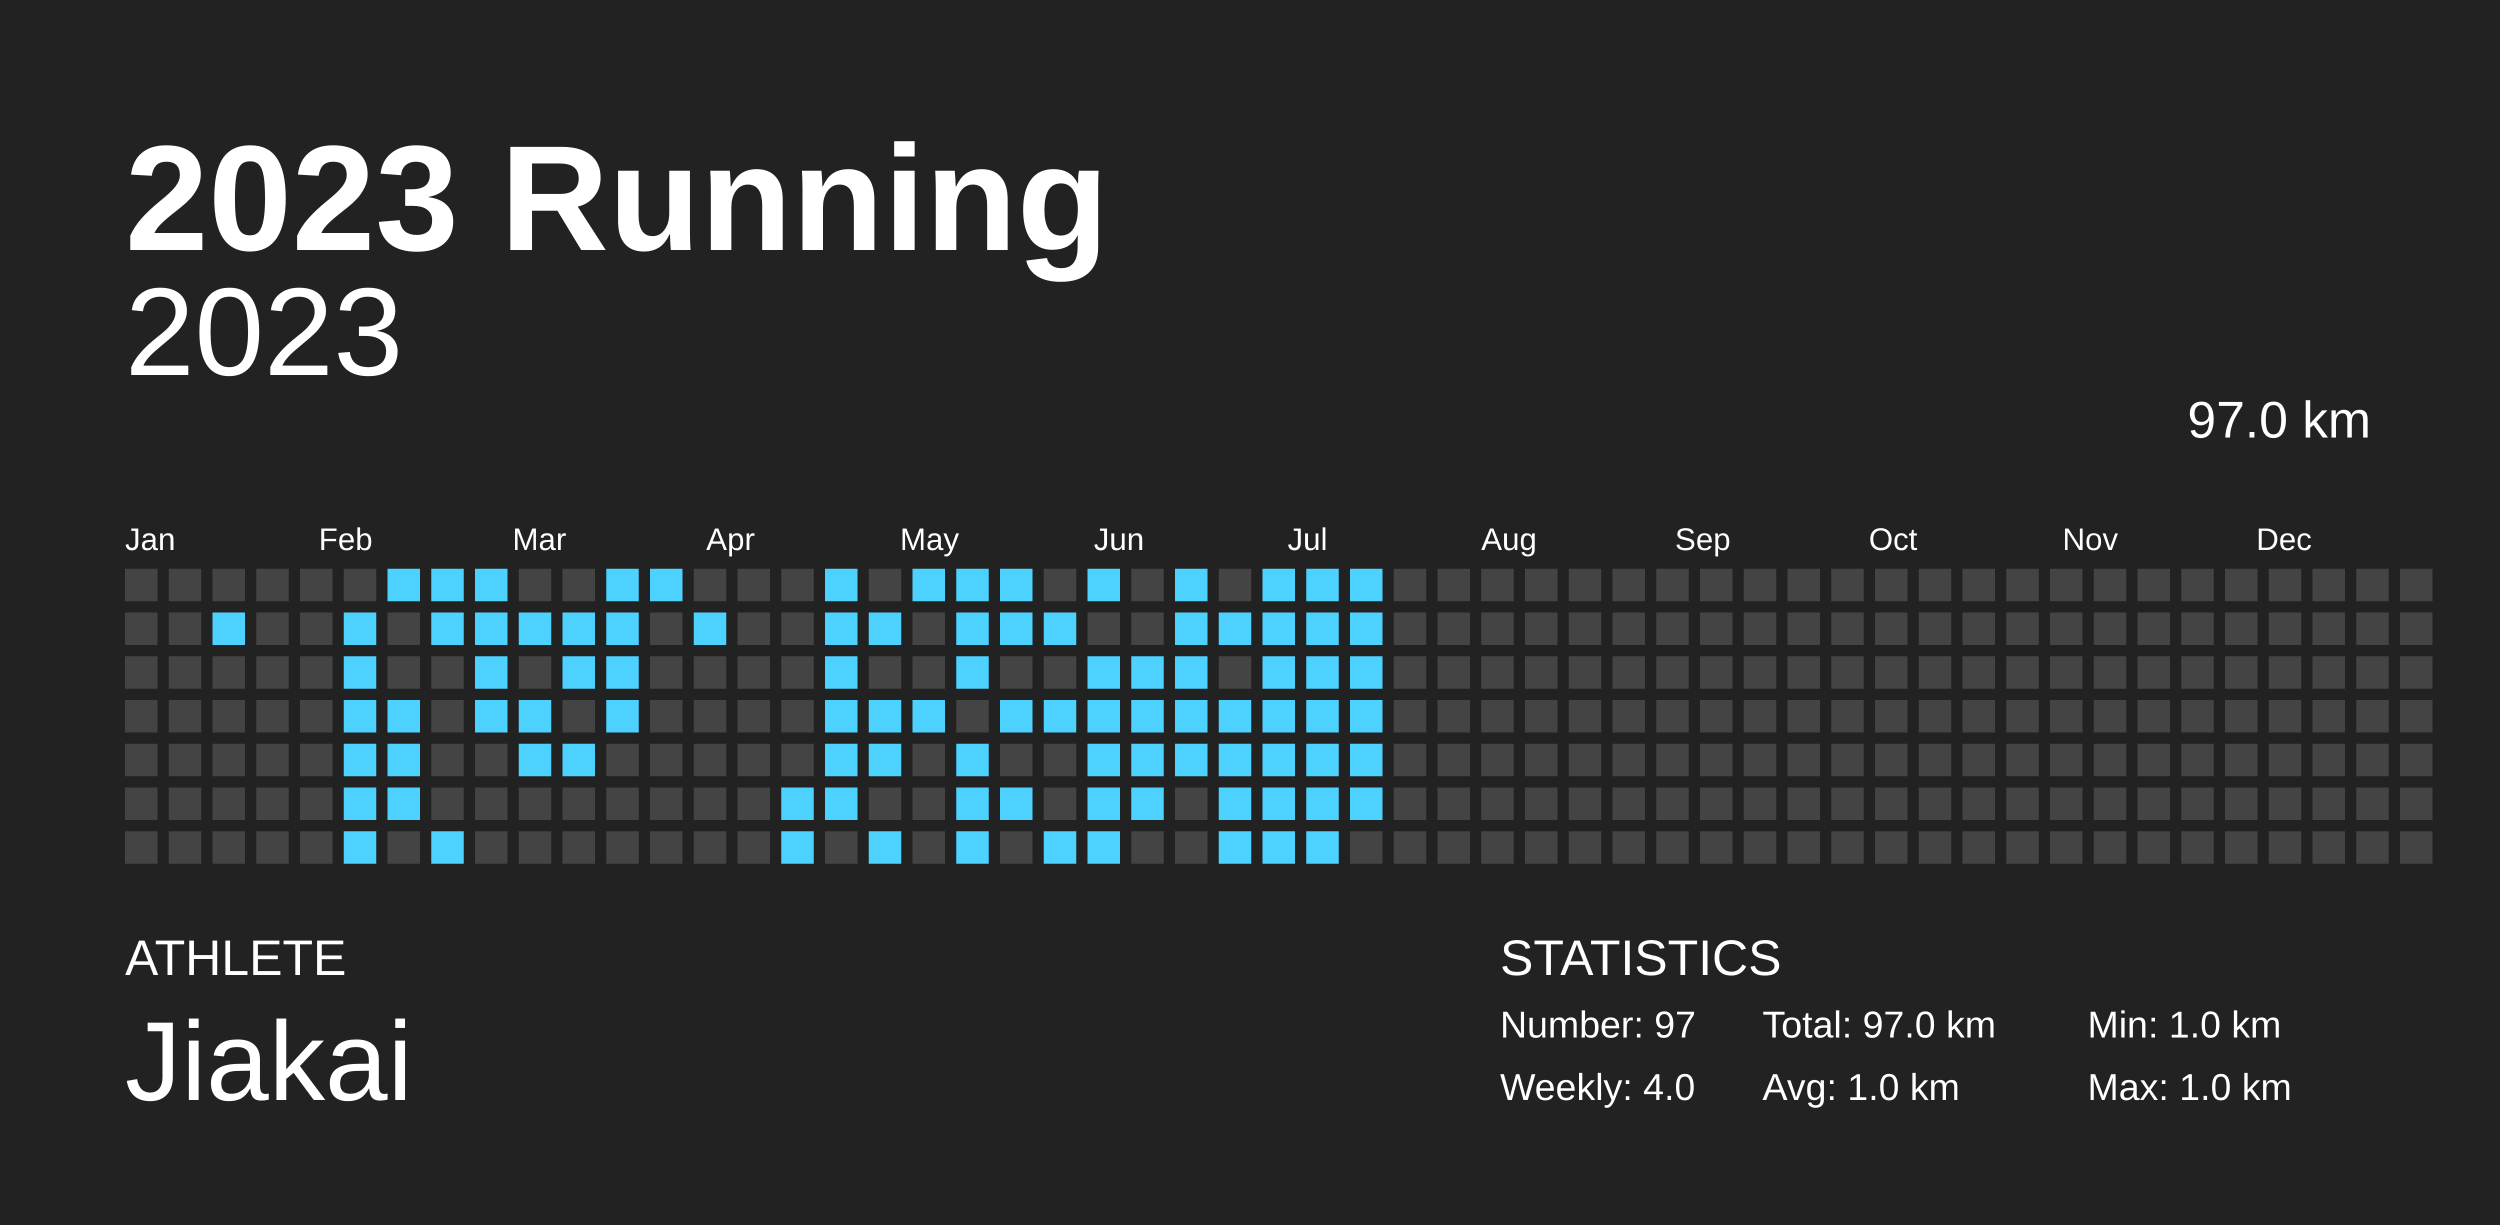
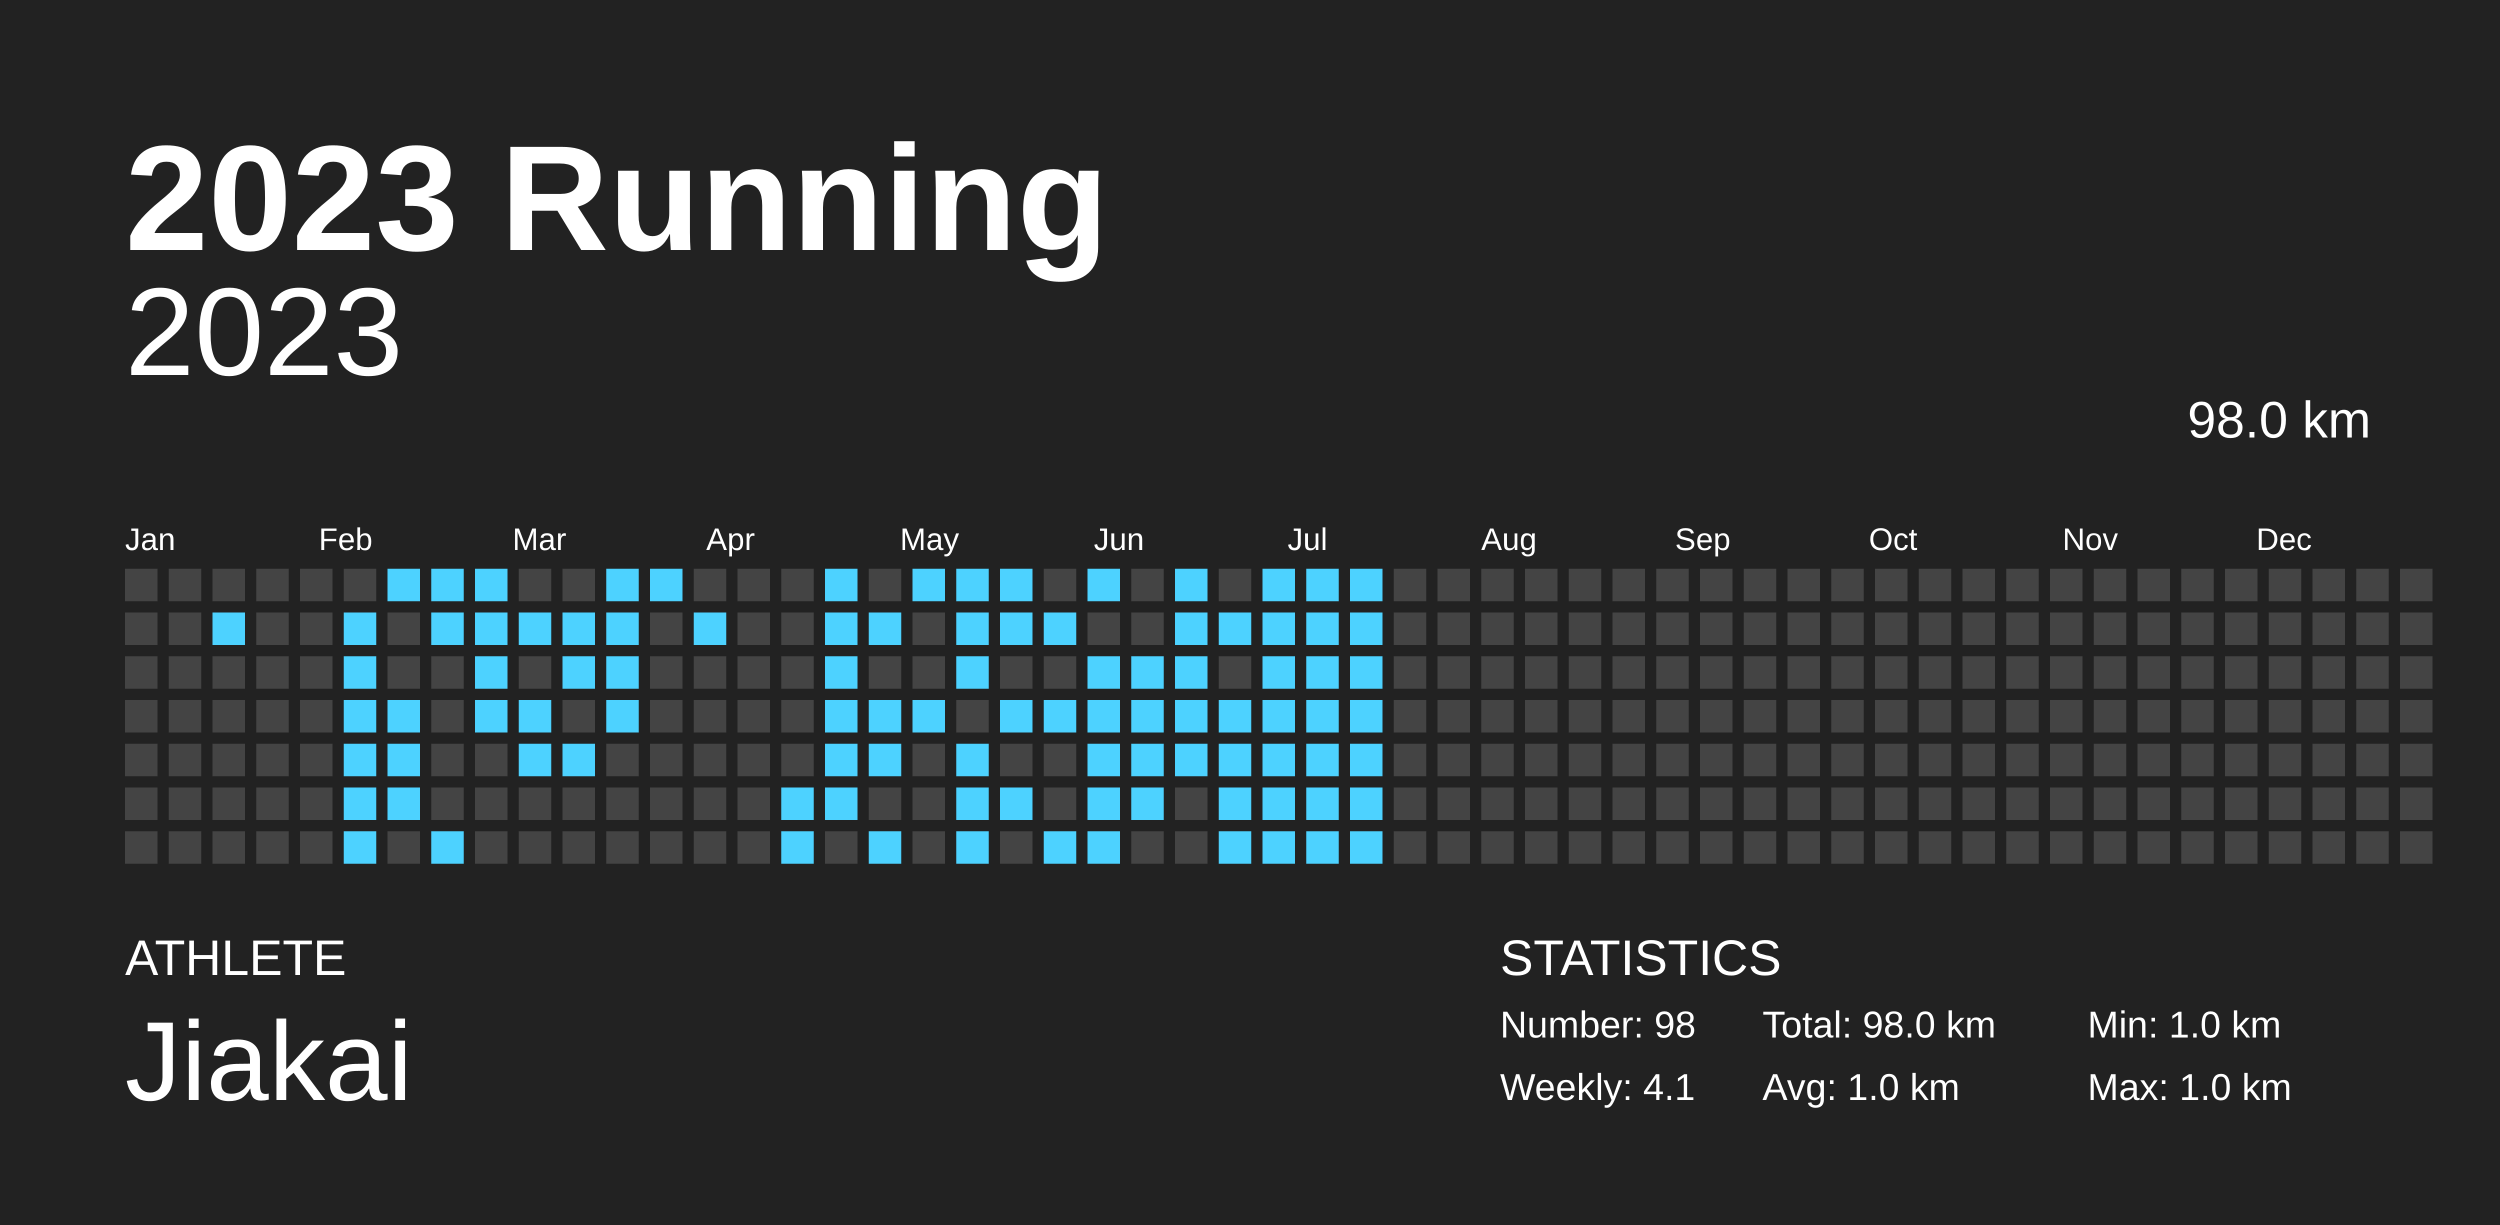
<svg xmlns="http://www.w3.org/2000/svg" baseProfile="full" height="98mm" version="1.1" viewBox="0,0,200,98" width="200mm">
  <defs />
  <rect fill="#222222" height="98" width="200" x="0" y="0" />
  <text fill="#FFFFFF" style="font-size:12px; font-family:Arial; font-weight:bold;" x="10" y="20">2023 Running</text>
  <text fill="#FFFFFF" style="font-size:4px; font-family:Arial" x="10" y="78">ATHLETE</text>
  <text fill="#FFFFFF" style="font-size:9px; font-family:Arial" x="10" y="88">Jiakai</text>
  <text fill="#FFFFFF" style="font-size:4px; font-family:Arial" x="120" y="78">STATISTICS</text>
-   <text fill="#FFFFFF" style="font-size:3px; font-family:Arial" x="120" y="83">Number: 97</text>
-   <text fill="#FFFFFF" style="font-size:3px; font-family:Arial" x="120" y="88">Weekly: 4.0</text>
-   <text fill="#FFFFFF" style="font-size:3px; font-family:Arial" x="141" y="83">Total: 97.0 km</text>
+   <text fill="#FFFFFF" style="font-size:3px; font-family:Arial" x="120" y="83">Number: 98</text>
+   <text fill="#FFFFFF" style="font-size:3px; font-family:Arial" x="120" y="88">Weekly: 4.1</text>
+   <text fill="#FFFFFF" style="font-size:3px; font-family:Arial" x="141" y="83">Total: 98.0 km</text>
  <text fill="#FFFFFF" style="font-size:3px; font-family:Arial" x="141" y="88">Avg: 1.0 km</text>
  <text fill="#FFFFFF" style="font-size:3px; font-family:Arial" x="167" y="83">Min: 1.0 km</text>
  <text fill="#FFFFFF" style="font-size:3px; font-family:Arial" x="167" y="88">Max: 1.0 km</text>
  <text alignment-baseline="hanging" fill="#FFFFFF" style="font-size:10.0px; font-family:Arial;" x="10" y="30">2023</text>
-   <text alignment-baseline="hanging" fill="#FFFFFF" style="font-size:4.125px; font-family:Arial;" x="175" y="35">97.0 km</text>
+   <text alignment-baseline="hanging" fill="#FFFFFF" style="font-size:4.125px; font-family:Arial;" x="175" y="35">98.0 km</text>
  <text fill="#FFFFFF" style="font-size:2.5px; font-family:Arial" x="10.0" y="44">Jan</text>
  <text fill="#FFFFFF" style="font-size:2.5px; font-family:Arial" x="25.5" y="44">Feb</text>
  <text fill="#FFFFFF" style="font-size:2.5px; font-family:Arial" x="41.0" y="44">Mar</text>
  <text fill="#FFFFFF" style="font-size:2.5px; font-family:Arial" x="56.5" y="44">Apr</text>
  <text fill="#FFFFFF" style="font-size:2.5px; font-family:Arial" x="72.0" y="44">May</text>
  <text fill="#FFFFFF" style="font-size:2.5px; font-family:Arial" x="87.5" y="44">Jun</text>
  <text fill="#FFFFFF" style="font-size:2.5px; font-family:Arial" x="103.0" y="44">Jul</text>
  <text fill="#FFFFFF" style="font-size:2.5px; font-family:Arial" x="118.5" y="44">Aug</text>
  <text fill="#FFFFFF" style="font-size:2.5px; font-family:Arial" x="134.0" y="44">Sep</text>
  <text fill="#FFFFFF" style="font-size:2.5px; font-family:Arial" x="149.5" y="44">Oct</text>
  <text fill="#FFFFFF" style="font-size:2.5px; font-family:Arial" x="165.0" y="44">Nov</text>
  <text fill="#FFFFFF" style="font-size:2.5px; font-family:Arial" x="180.5" y="44">Dec</text>
  <rect fill="#444444" height="2.6" width="2.6" x="10.0" y="45.5" />
  <rect fill="#444444" height="2.6" width="2.6" x="10.0" y="49.0" />
  <rect fill="#444444" height="2.6" width="2.6" x="10.0" y="52.5" />
  <rect fill="#444444" height="2.6" width="2.6" x="10.0" y="56.0" />
  <rect fill="#444444" height="2.6" width="2.6" x="10.0" y="59.5" />
  <rect fill="#444444" height="2.6" width="2.6" x="10.0" y="63.0" />
  <rect fill="#444444" height="2.6" width="2.6" x="10.0" y="66.5" />
  <rect fill="#444444" height="2.6" width="2.6" x="13.5" y="45.5" />
  <rect fill="#444444" height="2.6" width="2.6" x="13.5" y="49.0" />
  <rect fill="#444444" height="2.6" width="2.6" x="13.5" y="52.5" />
  <rect fill="#444444" height="2.6" width="2.6" x="13.5" y="56.0" />
  <rect fill="#444444" height="2.6" width="2.6" x="13.5" y="59.5" />
  <rect fill="#444444" height="2.6" width="2.6" x="13.5" y="63.0" />
  <rect fill="#444444" height="2.6" width="2.6" x="13.5" y="66.5" />
  <rect fill="#444444" height="2.6" width="2.6" x="17.0" y="45.5" />
  <rect fill="#4DD2FF" height="2.6" width="2.6" x="17.0" y="49.0" />
  <rect fill="#444444" height="2.6" width="2.6" x="17.0" y="52.5" />
  <rect fill="#444444" height="2.6" width="2.6" x="17.0" y="56.0" />
  <rect fill="#444444" height="2.6" width="2.6" x="17.0" y="59.5" />
  <rect fill="#444444" height="2.6" width="2.6" x="17.0" y="63.0" />
  <rect fill="#444444" height="2.6" width="2.6" x="17.0" y="66.5" />
  <rect fill="#444444" height="2.6" width="2.6" x="20.5" y="45.5" />
  <rect fill="#444444" height="2.6" width="2.6" x="20.5" y="49.0" />
  <rect fill="#444444" height="2.6" width="2.6" x="20.5" y="52.5" />
  <rect fill="#444444" height="2.6" width="2.6" x="20.5" y="56.0" />
  <rect fill="#444444" height="2.6" width="2.6" x="20.5" y="59.5" />
  <rect fill="#444444" height="2.6" width="2.6" x="20.5" y="63.0" />
  <rect fill="#444444" height="2.6" width="2.6" x="20.5" y="66.5" />
  <rect fill="#444444" height="2.6" width="2.6" x="24.0" y="45.5" />
  <rect fill="#444444" height="2.6" width="2.6" x="24.0" y="49.0" />
  <rect fill="#444444" height="2.6" width="2.6" x="24.0" y="52.5" />
  <rect fill="#444444" height="2.6" width="2.6" x="24.0" y="56.0" />
  <rect fill="#444444" height="2.6" width="2.6" x="24.0" y="59.5" />
  <rect fill="#444444" height="2.6" width="2.6" x="24.0" y="63.0" />
  <rect fill="#444444" height="2.6" width="2.6" x="24.0" y="66.5" />
  <rect fill="#444444" height="2.6" width="2.6" x="27.5" y="45.5" />
  <rect fill="#4DD2FF" height="2.6" width="2.6" x="27.5" y="49.0" />
  <rect fill="#4DD2FF" height="2.6" width="2.6" x="27.5" y="52.5" />
  <rect fill="#4DD2FF" height="2.6" width="2.6" x="27.5" y="56.0" />
  <rect fill="#4DD2FF" height="2.6" width="2.6" x="27.5" y="59.5" />
  <rect fill="#4DD2FF" height="2.6" width="2.6" x="27.5" y="63.0" />
  <rect fill="#4DD2FF" height="2.6" width="2.6" x="27.5" y="66.5" />
  <rect fill="#4DD2FF" height="2.6" width="2.6" x="31.0" y="45.5" />
  <rect fill="#444444" height="2.6" width="2.6" x="31.0" y="49.0" />
  <rect fill="#444444" height="2.6" width="2.6" x="31.0" y="52.5" />
  <rect fill="#4DD2FF" height="2.6" width="2.6" x="31.0" y="56.0" />
  <rect fill="#4DD2FF" height="2.6" width="2.6" x="31.0" y="59.5" />
  <rect fill="#4DD2FF" height="2.6" width="2.6" x="31.0" y="63.0" />
  <rect fill="#444444" height="2.6" width="2.6" x="31.0" y="66.5" />
  <rect fill="#4DD2FF" height="2.6" width="2.6" x="34.5" y="45.5" />
  <rect fill="#4DD2FF" height="2.6" width="2.6" x="34.5" y="49.0" />
  <rect fill="#444444" height="2.6" width="2.6" x="34.5" y="52.5" />
  <rect fill="#444444" height="2.6" width="2.6" x="34.5" y="56.0" />
  <rect fill="#444444" height="2.6" width="2.6" x="34.5" y="59.5" />
  <rect fill="#444444" height="2.6" width="2.6" x="34.5" y="63.0" />
  <rect fill="#4DD2FF" height="2.6" width="2.6" x="34.5" y="66.5" />
  <rect fill="#4DD2FF" height="2.6" width="2.6" x="38.0" y="45.5" />
  <rect fill="#4DD2FF" height="2.6" width="2.6" x="38.0" y="49.0" />
  <rect fill="#4DD2FF" height="2.6" width="2.6" x="38.0" y="52.5" />
  <rect fill="#4DD2FF" height="2.6" width="2.6" x="38.0" y="56.0" />
  <rect fill="#444444" height="2.6" width="2.6" x="38.0" y="59.5" />
  <rect fill="#444444" height="2.6" width="2.6" x="38.0" y="63.0" />
  <rect fill="#444444" height="2.6" width="2.6" x="38.0" y="66.5" />
  <rect fill="#444444" height="2.6" width="2.6" x="41.5" y="45.5" />
  <rect fill="#4DD2FF" height="2.6" width="2.6" x="41.5" y="49.0" />
  <rect fill="#444444" height="2.6" width="2.6" x="41.5" y="52.5" />
  <rect fill="#4DD2FF" height="2.6" width="2.6" x="41.5" y="56.0" />
  <rect fill="#4DD2FF" height="2.6" width="2.6" x="41.5" y="59.5" />
  <rect fill="#444444" height="2.6" width="2.6" x="41.5" y="63.0" />
  <rect fill="#444444" height="2.6" width="2.6" x="41.5" y="66.5" />
  <rect fill="#444444" height="2.6" width="2.6" x="45.0" y="45.5" />
  <rect fill="#4DD2FF" height="2.6" width="2.6" x="45.0" y="49.0" />
  <rect fill="#4DD2FF" height="2.6" width="2.6" x="45.0" y="52.5" />
  <rect fill="#444444" height="2.6" width="2.6" x="45.0" y="56.0" />
  <rect fill="#4DD2FF" height="2.6" width="2.6" x="45.0" y="59.5" />
  <rect fill="#444444" height="2.6" width="2.6" x="45.0" y="63.0" />
  <rect fill="#444444" height="2.6" width="2.6" x="45.0" y="66.5" />
  <rect fill="#4DD2FF" height="2.6" width="2.6" x="48.5" y="45.5" />
  <rect fill="#4DD2FF" height="2.6" width="2.6" x="48.5" y="49.0" />
  <rect fill="#4DD2FF" height="2.6" width="2.6" x="48.5" y="52.5" />
  <rect fill="#4DD2FF" height="2.6" width="2.6" x="48.5" y="56.0" />
  <rect fill="#444444" height="2.6" width="2.6" x="48.5" y="59.5" />
  <rect fill="#444444" height="2.6" width="2.6" x="48.5" y="63.0" />
  <rect fill="#444444" height="2.6" width="2.6" x="48.5" y="66.5" />
  <rect fill="#4DD2FF" height="2.6" width="2.6" x="52.0" y="45.5" />
  <rect fill="#444444" height="2.6" width="2.6" x="52.0" y="49.0" />
  <rect fill="#444444" height="2.6" width="2.6" x="52.0" y="52.5" />
  <rect fill="#444444" height="2.6" width="2.6" x="52.0" y="56.0" />
  <rect fill="#444444" height="2.6" width="2.6" x="52.0" y="59.5" />
  <rect fill="#444444" height="2.6" width="2.6" x="52.0" y="63.0" />
  <rect fill="#444444" height="2.6" width="2.6" x="52.0" y="66.5" />
  <rect fill="#444444" height="2.6" width="2.6" x="55.5" y="45.5" />
  <rect fill="#4DD2FF" height="2.6" width="2.6" x="55.5" y="49.0" />
  <rect fill="#444444" height="2.6" width="2.6" x="55.5" y="52.5" />
  <rect fill="#444444" height="2.6" width="2.6" x="55.5" y="56.0" />
  <rect fill="#444444" height="2.6" width="2.6" x="55.5" y="59.5" />
  <rect fill="#444444" height="2.6" width="2.6" x="55.5" y="63.0" />
  <rect fill="#444444" height="2.6" width="2.6" x="55.5" y="66.5" />
  <rect fill="#444444" height="2.6" width="2.6" x="59.0" y="45.5" />
  <rect fill="#444444" height="2.6" width="2.6" x="59.0" y="49.0" />
  <rect fill="#444444" height="2.6" width="2.6" x="59.0" y="52.5" />
  <rect fill="#444444" height="2.6" width="2.6" x="59.0" y="56.0" />
  <rect fill="#444444" height="2.6" width="2.6" x="59.0" y="59.5" />
  <rect fill="#444444" height="2.6" width="2.6" x="59.0" y="63.0" />
  <rect fill="#444444" height="2.6" width="2.6" x="59.0" y="66.5" />
  <rect fill="#444444" height="2.6" width="2.6" x="62.5" y="45.5" />
  <rect fill="#444444" height="2.6" width="2.6" x="62.5" y="49.0" />
  <rect fill="#444444" height="2.6" width="2.6" x="62.5" y="52.5" />
  <rect fill="#444444" height="2.6" width="2.6" x="62.5" y="56.0" />
  <rect fill="#444444" height="2.6" width="2.6" x="62.5" y="59.5" />
  <rect fill="#4DD2FF" height="2.6" width="2.6" x="62.5" y="63.0" />
  <rect fill="#4DD2FF" height="2.6" width="2.6" x="62.5" y="66.5" />
  <rect fill="#4DD2FF" height="2.6" width="2.6" x="66.0" y="45.5" />
  <rect fill="#4DD2FF" height="2.6" width="2.6" x="66.0" y="49.0" />
  <rect fill="#4DD2FF" height="2.6" width="2.6" x="66.0" y="52.5" />
  <rect fill="#4DD2FF" height="2.6" width="2.6" x="66.0" y="56.0" />
  <rect fill="#4DD2FF" height="2.6" width="2.6" x="66.0" y="59.5" />
  <rect fill="#4DD2FF" height="2.6" width="2.6" x="66.0" y="63.0" />
  <rect fill="#444444" height="2.6" width="2.6" x="66.0" y="66.5" />
  <rect fill="#444444" height="2.6" width="2.6" x="69.5" y="45.5" />
  <rect fill="#4DD2FF" height="2.6" width="2.6" x="69.5" y="49.0" />
  <rect fill="#444444" height="2.6" width="2.6" x="69.5" y="52.5" />
  <rect fill="#4DD2FF" height="2.6" width="2.6" x="69.5" y="56.0" />
  <rect fill="#4DD2FF" height="2.6" width="2.6" x="69.5" y="59.5" />
  <rect fill="#444444" height="2.6" width="2.6" x="69.5" y="63.0" />
  <rect fill="#4DD2FF" height="2.6" width="2.6" x="69.5" y="66.5" />
  <rect fill="#4DD2FF" height="2.6" width="2.6" x="73.0" y="45.5" />
  <rect fill="#444444" height="2.6" width="2.6" x="73.0" y="49.0" />
  <rect fill="#444444" height="2.6" width="2.6" x="73.0" y="52.5" />
  <rect fill="#4DD2FF" height="2.6" width="2.6" x="73.0" y="56.0" />
  <rect fill="#444444" height="2.6" width="2.6" x="73.0" y="59.5" />
  <rect fill="#444444" height="2.6" width="2.6" x="73.0" y="63.0" />
  <rect fill="#444444" height="2.6" width="2.6" x="73.0" y="66.5" />
  <rect fill="#4DD2FF" height="2.6" width="2.6" x="76.5" y="45.5" />
  <rect fill="#4DD2FF" height="2.6" width="2.6" x="76.5" y="49.0" />
  <rect fill="#4DD2FF" height="2.6" width="2.6" x="76.5" y="52.5" />
  <rect fill="#444444" height="2.6" width="2.6" x="76.5" y="56.0" />
  <rect fill="#4DD2FF" height="2.6" width="2.6" x="76.5" y="59.5" />
  <rect fill="#4DD2FF" height="2.6" width="2.6" x="76.5" y="63.0" />
  <rect fill="#4DD2FF" height="2.6" width="2.6" x="76.5" y="66.5" />
  <rect fill="#4DD2FF" height="2.6" width="2.6" x="80.0" y="45.5" />
  <rect fill="#4DD2FF" height="2.6" width="2.6" x="80.0" y="49.0" />
  <rect fill="#444444" height="2.6" width="2.6" x="80.0" y="52.5" />
  <rect fill="#4DD2FF" height="2.6" width="2.6" x="80.0" y="56.0" />
  <rect fill="#444444" height="2.6" width="2.6" x="80.0" y="59.5" />
  <rect fill="#4DD2FF" height="2.6" width="2.6" x="80.0" y="63.0" />
  <rect fill="#444444" height="2.6" width="2.6" x="80.0" y="66.5" />
  <rect fill="#444444" height="2.6" width="2.6" x="83.5" y="45.5" />
  <rect fill="#4DD2FF" height="2.6" width="2.6" x="83.5" y="49.0" />
  <rect fill="#444444" height="2.6" width="2.6" x="83.5" y="52.5" />
  <rect fill="#4DD2FF" height="2.6" width="2.6" x="83.5" y="56.0" />
  <rect fill="#444444" height="2.6" width="2.6" x="83.5" y="59.5" />
  <rect fill="#444444" height="2.6" width="2.6" x="83.5" y="63.0" />
  <rect fill="#4DD2FF" height="2.6" width="2.6" x="83.5" y="66.5" />
  <rect fill="#4DD2FF" height="2.6" width="2.6" x="87.0" y="45.5" />
  <rect fill="#444444" height="2.6" width="2.6" x="87.0" y="49.0" />
  <rect fill="#4DD2FF" height="2.6" width="2.6" x="87.0" y="52.5" />
  <rect fill="#4DD2FF" height="2.6" width="2.6" x="87.0" y="56.0" />
  <rect fill="#4DD2FF" height="2.6" width="2.6" x="87.0" y="59.5" />
  <rect fill="#4DD2FF" height="2.6" width="2.6" x="87.0" y="63.0" />
  <rect fill="#4DD2FF" height="2.6" width="2.6" x="87.0" y="66.5" />
  <rect fill="#444444" height="2.6" width="2.6" x="90.5" y="45.5" />
  <rect fill="#444444" height="2.6" width="2.6" x="90.5" y="49.0" />
  <rect fill="#4DD2FF" height="2.6" width="2.6" x="90.5" y="52.5" />
  <rect fill="#4DD2FF" height="2.6" width="2.6" x="90.5" y="56.0" />
  <rect fill="#4DD2FF" height="2.6" width="2.6" x="90.5" y="59.5" />
  <rect fill="#4DD2FF" height="2.6" width="2.6" x="90.5" y="63.0" />
  <rect fill="#444444" height="2.6" width="2.6" x="90.5" y="66.5" />
  <rect fill="#4DD2FF" height="2.6" width="2.6" x="94.0" y="45.5" />
  <rect fill="#4DD2FF" height="2.6" width="2.6" x="94.0" y="49.0" />
  <rect fill="#4DD2FF" height="2.6" width="2.6" x="94.0" y="52.5" />
  <rect fill="#4DD2FF" height="2.6" width="2.6" x="94.0" y="56.0" />
  <rect fill="#4DD2FF" height="2.6" width="2.6" x="94.0" y="59.5" />
  <rect fill="#444444" height="2.6" width="2.6" x="94.0" y="63.0" />
  <rect fill="#444444" height="2.6" width="2.6" x="94.0" y="66.5" />
  <rect fill="#444444" height="2.6" width="2.6" x="97.5" y="45.5" />
  <rect fill="#4DD2FF" height="2.6" width="2.6" x="97.5" y="49.0" />
  <rect fill="#444444" height="2.6" width="2.6" x="97.5" y="52.5" />
  <rect fill="#4DD2FF" height="2.6" width="2.6" x="97.5" y="56.0" />
  <rect fill="#4DD2FF" height="2.6" width="2.6" x="97.5" y="59.5" />
  <rect fill="#4DD2FF" height="2.6" width="2.6" x="97.5" y="63.0" />
  <rect fill="#4DD2FF" height="2.6" width="2.6" x="97.5" y="66.5" />
  <rect fill="#4DD2FF" height="2.6" width="2.6" x="101.0" y="45.5" />
  <rect fill="#4DD2FF" height="2.6" width="2.6" x="101.0" y="49.0" />
  <rect fill="#4DD2FF" height="2.6" width="2.6" x="101.0" y="52.5" />
  <rect fill="#4DD2FF" height="2.6" width="2.6" x="101.0" y="56.0" />
  <rect fill="#4DD2FF" height="2.6" width="2.6" x="101.0" y="59.5" />
  <rect fill="#4DD2FF" height="2.6" width="2.6" x="101.0" y="63.0" />
  <rect fill="#4DD2FF" height="2.6" width="2.6" x="101.0" y="66.5" />
  <rect fill="#4DD2FF" height="2.6" width="2.6" x="104.5" y="45.5" />
  <rect fill="#4DD2FF" height="2.6" width="2.6" x="104.5" y="49.0" />
  <rect fill="#4DD2FF" height="2.6" width="2.6" x="104.5" y="52.5" />
  <rect fill="#4DD2FF" height="2.6" width="2.6" x="104.5" y="56.0" />
  <rect fill="#4DD2FF" height="2.6" width="2.6" x="104.5" y="59.5" />
  <rect fill="#4DD2FF" height="2.6" width="2.6" x="104.5" y="63.0" />
  <rect fill="#4DD2FF" height="2.6" width="2.6" x="104.5" y="66.5" />
  <rect fill="#4DD2FF" height="2.6" width="2.6" x="108.0" y="45.5" />
  <rect fill="#4DD2FF" height="2.6" width="2.6" x="108.0" y="49.0" />
  <rect fill="#4DD2FF" height="2.6" width="2.6" x="108.0" y="52.5" />
  <rect fill="#4DD2FF" height="2.6" width="2.6" x="108.0" y="56.0" />
  <rect fill="#4DD2FF" height="2.6" width="2.6" x="108.0" y="59.5" />
  <rect fill="#4DD2FF" height="2.6" width="2.6" x="108.0" y="63.0" />
-   <rect fill="#444444" height="2.6" width="2.6" x="108.0" y="66.5" />
+   <rect fill="#4DD2FF" height="2.6" width="2.6" x="108.0" y="66.5" />
  <rect fill="#444444" height="2.6" width="2.6" x="111.5" y="45.5" />
  <rect fill="#444444" height="2.6" width="2.6" x="111.5" y="49.0" />
  <rect fill="#444444" height="2.6" width="2.6" x="111.5" y="52.5" />
  <rect fill="#444444" height="2.6" width="2.6" x="111.5" y="56.0" />
  <rect fill="#444444" height="2.6" width="2.6" x="111.5" y="59.5" />
  <rect fill="#444444" height="2.6" width="2.6" x="111.5" y="63.0" />
  <rect fill="#444444" height="2.6" width="2.6" x="111.5" y="66.5" />
  <rect fill="#444444" height="2.6" width="2.6" x="115.0" y="45.5" />
  <rect fill="#444444" height="2.6" width="2.6" x="115.0" y="49.0" />
  <rect fill="#444444" height="2.6" width="2.6" x="115.0" y="52.5" />
  <rect fill="#444444" height="2.6" width="2.6" x="115.0" y="56.0" />
  <rect fill="#444444" height="2.6" width="2.6" x="115.0" y="59.5" />
  <rect fill="#444444" height="2.6" width="2.6" x="115.0" y="63.0" />
  <rect fill="#444444" height="2.6" width="2.6" x="115.0" y="66.5" />
  <rect fill="#444444" height="2.6" width="2.6" x="118.5" y="45.5" />
  <rect fill="#444444" height="2.6" width="2.6" x="118.5" y="49.0" />
  <rect fill="#444444" height="2.6" width="2.6" x="118.5" y="52.5" />
  <rect fill="#444444" height="2.6" width="2.6" x="118.5" y="56.0" />
  <rect fill="#444444" height="2.6" width="2.6" x="118.5" y="59.5" />
  <rect fill="#444444" height="2.6" width="2.6" x="118.5" y="63.0" />
  <rect fill="#444444" height="2.6" width="2.6" x="118.5" y="66.5" />
  <rect fill="#444444" height="2.6" width="2.6" x="122.0" y="45.5" />
  <rect fill="#444444" height="2.6" width="2.6" x="122.0" y="49.0" />
  <rect fill="#444444" height="2.6" width="2.6" x="122.0" y="52.5" />
  <rect fill="#444444" height="2.6" width="2.6" x="122.0" y="56.0" />
  <rect fill="#444444" height="2.6" width="2.6" x="122.0" y="59.5" />
  <rect fill="#444444" height="2.6" width="2.6" x="122.0" y="63.0" />
  <rect fill="#444444" height="2.6" width="2.6" x="122.0" y="66.5" />
  <rect fill="#444444" height="2.6" width="2.6" x="125.5" y="45.5" />
  <rect fill="#444444" height="2.6" width="2.6" x="125.5" y="49.0" />
  <rect fill="#444444" height="2.6" width="2.6" x="125.5" y="52.5" />
  <rect fill="#444444" height="2.6" width="2.6" x="125.5" y="56.0" />
  <rect fill="#444444" height="2.6" width="2.6" x="125.5" y="59.5" />
  <rect fill="#444444" height="2.6" width="2.6" x="125.5" y="63.0" />
  <rect fill="#444444" height="2.6" width="2.6" x="125.5" y="66.5" />
  <rect fill="#444444" height="2.6" width="2.6" x="129.0" y="45.5" />
  <rect fill="#444444" height="2.6" width="2.6" x="129.0" y="49.0" />
  <rect fill="#444444" height="2.6" width="2.6" x="129.0" y="52.5" />
  <rect fill="#444444" height="2.6" width="2.6" x="129.0" y="56.0" />
  <rect fill="#444444" height="2.6" width="2.6" x="129.0" y="59.5" />
  <rect fill="#444444" height="2.6" width="2.6" x="129.0" y="63.0" />
  <rect fill="#444444" height="2.6" width="2.6" x="129.0" y="66.5" />
  <rect fill="#444444" height="2.6" width="2.6" x="132.5" y="45.5" />
  <rect fill="#444444" height="2.6" width="2.6" x="132.5" y="49.0" />
  <rect fill="#444444" height="2.6" width="2.6" x="132.5" y="52.5" />
  <rect fill="#444444" height="2.6" width="2.6" x="132.5" y="56.0" />
  <rect fill="#444444" height="2.6" width="2.6" x="132.5" y="59.5" />
  <rect fill="#444444" height="2.6" width="2.6" x="132.5" y="63.0" />
  <rect fill="#444444" height="2.6" width="2.6" x="132.5" y="66.5" />
  <rect fill="#444444" height="2.6" width="2.6" x="136.0" y="45.5" />
  <rect fill="#444444" height="2.6" width="2.6" x="136.0" y="49.0" />
  <rect fill="#444444" height="2.6" width="2.6" x="136.0" y="52.5" />
  <rect fill="#444444" height="2.6" width="2.6" x="136.0" y="56.0" />
  <rect fill="#444444" height="2.6" width="2.6" x="136.0" y="59.5" />
  <rect fill="#444444" height="2.6" width="2.6" x="136.0" y="63.0" />
  <rect fill="#444444" height="2.6" width="2.6" x="136.0" y="66.5" />
  <rect fill="#444444" height="2.6" width="2.6" x="139.5" y="45.5" />
  <rect fill="#444444" height="2.6" width="2.6" x="139.5" y="49.0" />
  <rect fill="#444444" height="2.6" width="2.6" x="139.5" y="52.5" />
  <rect fill="#444444" height="2.6" width="2.6" x="139.5" y="56.0" />
  <rect fill="#444444" height="2.6" width="2.6" x="139.5" y="59.5" />
  <rect fill="#444444" height="2.6" width="2.6" x="139.5" y="63.0" />
  <rect fill="#444444" height="2.6" width="2.6" x="139.5" y="66.5" />
  <rect fill="#444444" height="2.6" width="2.6" x="143.0" y="45.5" />
  <rect fill="#444444" height="2.6" width="2.6" x="143.0" y="49.0" />
  <rect fill="#444444" height="2.6" width="2.6" x="143.0" y="52.5" />
  <rect fill="#444444" height="2.6" width="2.6" x="143.0" y="56.0" />
  <rect fill="#444444" height="2.6" width="2.6" x="143.0" y="59.5" />
  <rect fill="#444444" height="2.6" width="2.6" x="143.0" y="63.0" />
  <rect fill="#444444" height="2.6" width="2.6" x="143.0" y="66.5" />
  <rect fill="#444444" height="2.6" width="2.6" x="146.5" y="45.5" />
  <rect fill="#444444" height="2.6" width="2.6" x="146.5" y="49.0" />
  <rect fill="#444444" height="2.6" width="2.6" x="146.5" y="52.5" />
  <rect fill="#444444" height="2.6" width="2.6" x="146.5" y="56.0" />
  <rect fill="#444444" height="2.6" width="2.6" x="146.5" y="59.5" />
  <rect fill="#444444" height="2.6" width="2.6" x="146.5" y="63.0" />
  <rect fill="#444444" height="2.6" width="2.6" x="146.5" y="66.5" />
  <rect fill="#444444" height="2.6" width="2.6" x="150.0" y="45.5" />
  <rect fill="#444444" height="2.6" width="2.6" x="150.0" y="49.0" />
  <rect fill="#444444" height="2.6" width="2.6" x="150.0" y="52.5" />
  <rect fill="#444444" height="2.6" width="2.6" x="150.0" y="56.0" />
  <rect fill="#444444" height="2.6" width="2.6" x="150.0" y="59.5" />
  <rect fill="#444444" height="2.6" width="2.6" x="150.0" y="63.0" />
  <rect fill="#444444" height="2.6" width="2.6" x="150.0" y="66.5" />
  <rect fill="#444444" height="2.6" width="2.6" x="153.5" y="45.5" />
  <rect fill="#444444" height="2.6" width="2.6" x="153.5" y="49.0" />
  <rect fill="#444444" height="2.6" width="2.6" x="153.5" y="52.5" />
  <rect fill="#444444" height="2.6" width="2.6" x="153.5" y="56.0" />
  <rect fill="#444444" height="2.6" width="2.6" x="153.5" y="59.5" />
  <rect fill="#444444" height="2.6" width="2.6" x="153.5" y="63.0" />
  <rect fill="#444444" height="2.6" width="2.6" x="153.5" y="66.5" />
  <rect fill="#444444" height="2.6" width="2.6" x="157.0" y="45.5" />
  <rect fill="#444444" height="2.6" width="2.6" x="157.0" y="49.0" />
  <rect fill="#444444" height="2.6" width="2.6" x="157.0" y="52.5" />
  <rect fill="#444444" height="2.6" width="2.6" x="157.0" y="56.0" />
  <rect fill="#444444" height="2.6" width="2.6" x="157.0" y="59.5" />
  <rect fill="#444444" height="2.6" width="2.6" x="157.0" y="63.0" />
  <rect fill="#444444" height="2.6" width="2.6" x="157.0" y="66.5" />
  <rect fill="#444444" height="2.6" width="2.6" x="160.5" y="45.5" />
  <rect fill="#444444" height="2.6" width="2.6" x="160.5" y="49.0" />
  <rect fill="#444444" height="2.6" width="2.6" x="160.5" y="52.5" />
  <rect fill="#444444" height="2.6" width="2.6" x="160.5" y="56.0" />
  <rect fill="#444444" height="2.6" width="2.6" x="160.5" y="59.5" />
  <rect fill="#444444" height="2.6" width="2.6" x="160.5" y="63.0" />
  <rect fill="#444444" height="2.6" width="2.6" x="160.5" y="66.5" />
  <rect fill="#444444" height="2.6" width="2.6" x="164.0" y="45.5" />
  <rect fill="#444444" height="2.6" width="2.6" x="164.0" y="49.0" />
  <rect fill="#444444" height="2.6" width="2.6" x="164.0" y="52.5" />
  <rect fill="#444444" height="2.6" width="2.6" x="164.0" y="56.0" />
  <rect fill="#444444" height="2.6" width="2.6" x="164.0" y="59.5" />
  <rect fill="#444444" height="2.6" width="2.6" x="164.0" y="63.0" />
  <rect fill="#444444" height="2.6" width="2.6" x="164.0" y="66.5" />
  <rect fill="#444444" height="2.6" width="2.6" x="167.5" y="45.5" />
  <rect fill="#444444" height="2.6" width="2.6" x="167.5" y="49.0" />
  <rect fill="#444444" height="2.6" width="2.6" x="167.5" y="52.5" />
  <rect fill="#444444" height="2.6" width="2.6" x="167.5" y="56.0" />
  <rect fill="#444444" height="2.6" width="2.6" x="167.5" y="59.5" />
  <rect fill="#444444" height="2.6" width="2.6" x="167.5" y="63.0" />
  <rect fill="#444444" height="2.6" width="2.6" x="167.5" y="66.5" />
  <rect fill="#444444" height="2.6" width="2.6" x="171.0" y="45.5" />
  <rect fill="#444444" height="2.6" width="2.6" x="171.0" y="49.0" />
  <rect fill="#444444" height="2.6" width="2.6" x="171.0" y="52.5" />
  <rect fill="#444444" height="2.6" width="2.6" x="171.0" y="56.0" />
  <rect fill="#444444" height="2.6" width="2.6" x="171.0" y="59.5" />
  <rect fill="#444444" height="2.6" width="2.6" x="171.0" y="63.0" />
  <rect fill="#444444" height="2.6" width="2.6" x="171.0" y="66.5" />
  <rect fill="#444444" height="2.6" width="2.6" x="174.5" y="45.5" />
  <rect fill="#444444" height="2.6" width="2.6" x="174.5" y="49.0" />
  <rect fill="#444444" height="2.6" width="2.6" x="174.5" y="52.5" />
  <rect fill="#444444" height="2.6" width="2.6" x="174.5" y="56.0" />
  <rect fill="#444444" height="2.6" width="2.6" x="174.5" y="59.5" />
  <rect fill="#444444" height="2.6" width="2.6" x="174.5" y="63.0" />
  <rect fill="#444444" height="2.6" width="2.6" x="174.5" y="66.5" />
  <rect fill="#444444" height="2.6" width="2.6" x="178.0" y="45.5" />
  <rect fill="#444444" height="2.6" width="2.6" x="178.0" y="49.0" />
  <rect fill="#444444" height="2.6" width="2.6" x="178.0" y="52.5" />
  <rect fill="#444444" height="2.6" width="2.6" x="178.0" y="56.0" />
  <rect fill="#444444" height="2.6" width="2.6" x="178.0" y="59.5" />
  <rect fill="#444444" height="2.6" width="2.6" x="178.0" y="63.0" />
  <rect fill="#444444" height="2.6" width="2.6" x="178.0" y="66.5" />
  <rect fill="#444444" height="2.6" width="2.6" x="181.5" y="45.5" />
  <rect fill="#444444" height="2.6" width="2.6" x="181.5" y="49.0" />
  <rect fill="#444444" height="2.6" width="2.6" x="181.5" y="52.5" />
  <rect fill="#444444" height="2.6" width="2.6" x="181.5" y="56.0" />
  <rect fill="#444444" height="2.6" width="2.6" x="181.5" y="59.5" />
  <rect fill="#444444" height="2.6" width="2.6" x="181.5" y="63.0" />
  <rect fill="#444444" height="2.6" width="2.6" x="181.5" y="66.5" />
  <rect fill="#444444" height="2.6" width="2.6" x="185.0" y="45.5" />
  <rect fill="#444444" height="2.6" width="2.6" x="185.0" y="49.0" />
  <rect fill="#444444" height="2.6" width="2.6" x="185.0" y="52.5" />
  <rect fill="#444444" height="2.6" width="2.6" x="185.0" y="56.0" />
  <rect fill="#444444" height="2.6" width="2.6" x="185.0" y="59.5" />
  <rect fill="#444444" height="2.6" width="2.6" x="185.0" y="63.0" />
  <rect fill="#444444" height="2.6" width="2.6" x="185.0" y="66.5" />
  <rect fill="#444444" height="2.6" width="2.6" x="188.5" y="45.5" />
  <rect fill="#444444" height="2.6" width="2.6" x="188.5" y="49.0" />
  <rect fill="#444444" height="2.6" width="2.6" x="188.5" y="52.5" />
  <rect fill="#444444" height="2.6" width="2.6" x="188.5" y="56.0" />
  <rect fill="#444444" height="2.6" width="2.6" x="188.5" y="59.5" />
  <rect fill="#444444" height="2.6" width="2.6" x="188.5" y="63.0" />
  <rect fill="#444444" height="2.6" width="2.6" x="188.5" y="66.5" />
  <rect fill="#444444" height="2.6" width="2.6" x="192.0" y="45.5" />
  <rect fill="#444444" height="2.6" width="2.6" x="192.0" y="49.0" />
  <rect fill="#444444" height="2.6" width="2.6" x="192.0" y="52.5" />
  <rect fill="#444444" height="2.6" width="2.6" x="192.0" y="56.0" />
  <rect fill="#444444" height="2.6" width="2.6" x="192.0" y="59.5" />
  <rect fill="#444444" height="2.6" width="2.6" x="192.0" y="63.0" />
  <rect fill="#444444" height="2.6" width="2.6" x="192.0" y="66.5" />
</svg>
